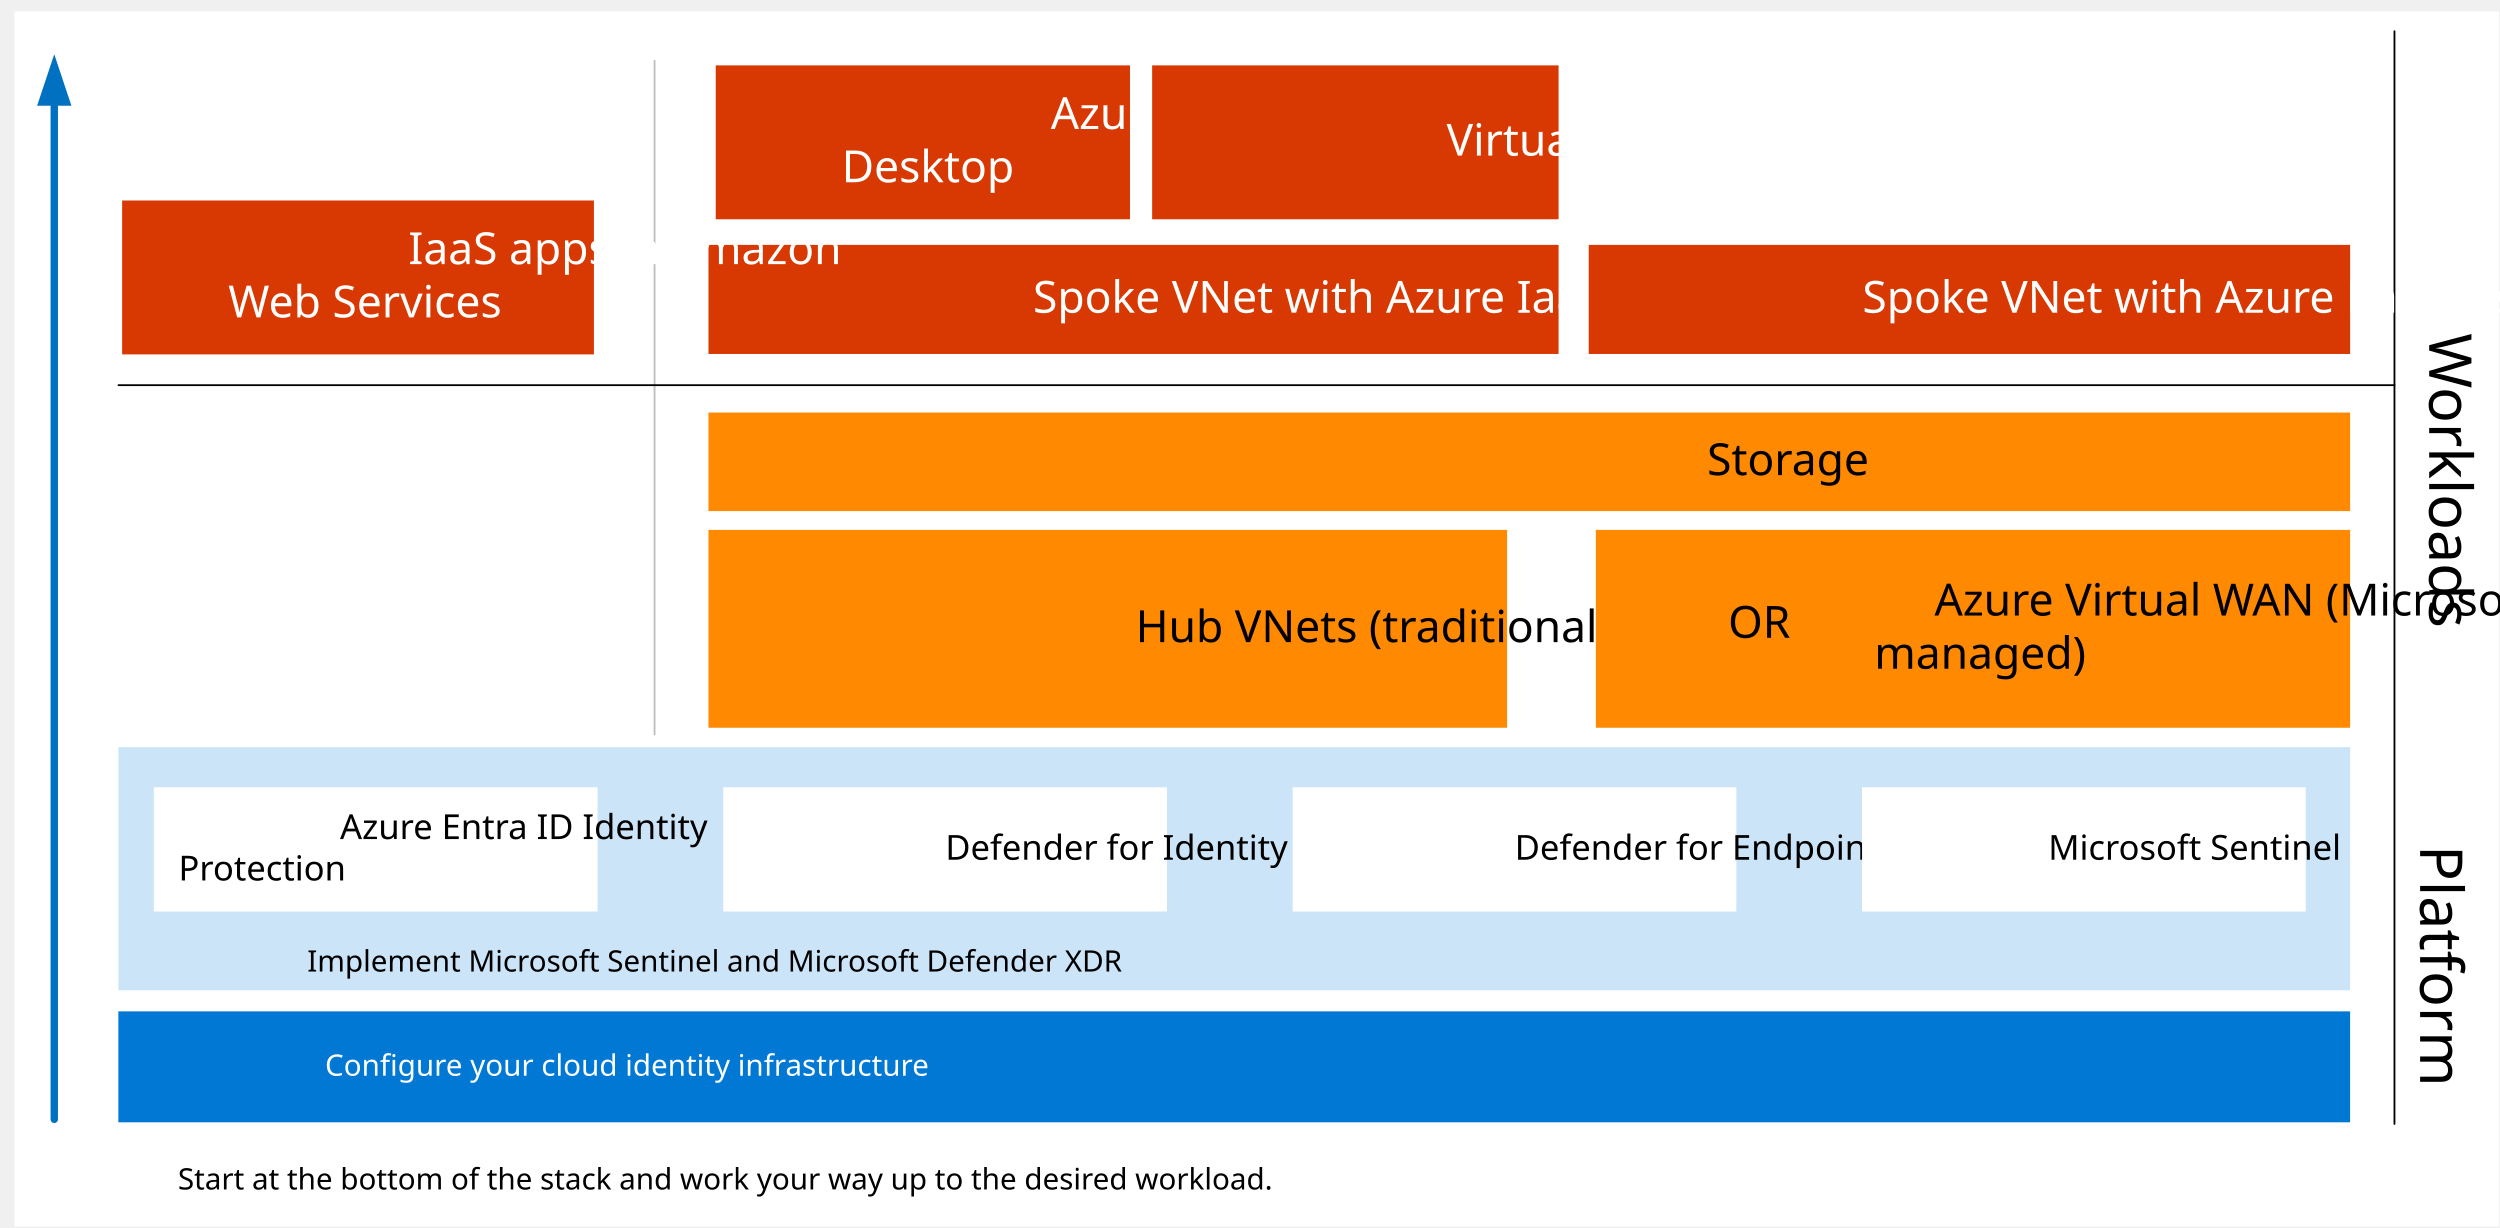
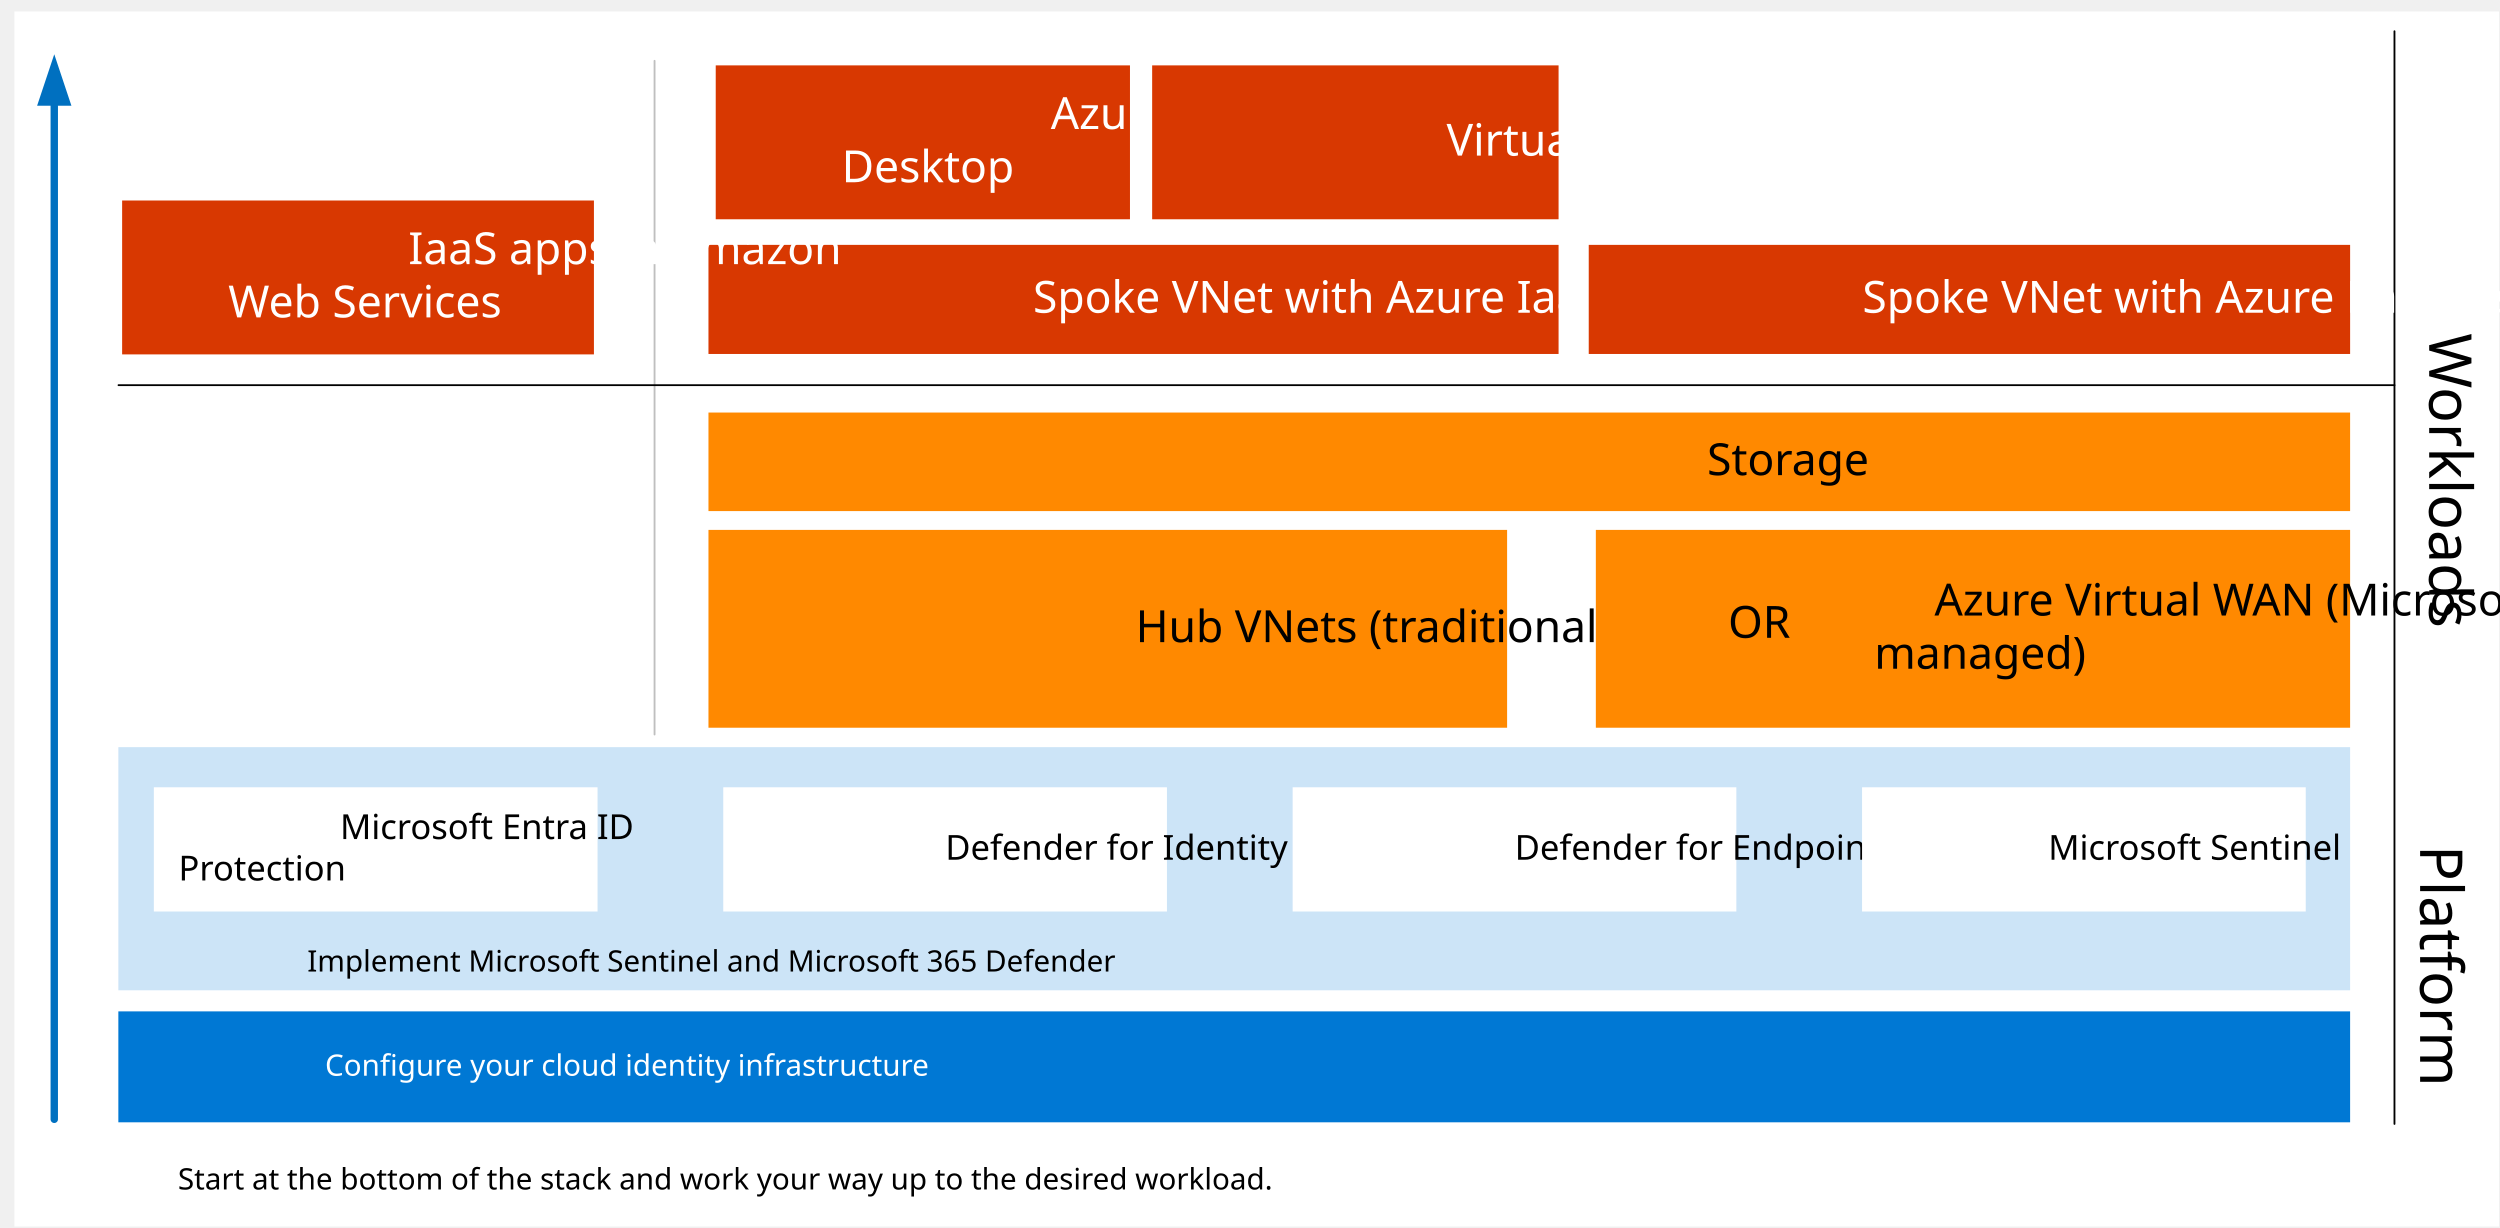
<svg xmlns="http://www.w3.org/2000/svg" xmlns:ns1="http://schemas.microsoft.com/visio/2003/SVGExtensions/" xmlns:xlink="http://www.w3.org/1999/xlink" width="14.086in" height="6.916in" viewBox="0 0 1014.22 497.968" xml:space="preserve" color-interpolation-filters="sRGB" class="st19">
  <ns1:documentProperties ns1:langID="1033" ns1:viewMarkup="false">
    <ns1:userDefs>
      <ns1:ud ns1:nameU="msvConvertTheme" />
    </ns1:userDefs>
  </ns1:documentProperties>
  <style type="text/css">
	
		.st1 {fill:#ffffff;stroke:none;stroke-linecap:round;stroke-linejoin:round;stroke-width:0.75}
		.st2 {stroke:#bfbfbf;stroke-linecap:round;stroke-linejoin:round;stroke-width:0.75}
		.st3 {stroke:#000000;stroke-linecap:round;stroke-linejoin:round;stroke-width:0.75}
		.st4 {fill:#0078d4;stroke:none;stroke-linecap:round;stroke-linejoin:round;stroke-width:0.24}
		.st5 {fill:#ffffff;font-family:Segoe UI Semibold;font-size:1em}
		.st6 {fill:#cce4f7;stroke:none;stroke-linecap:round;stroke-linejoin:round;stroke-width:0.24}
		.st7 {fill:#000000;font-family:Segoe UI;font-size:1em}
		.st8 {fill:#ffffff;stroke:none;stroke-linecap:round;stroke-linejoin:round;stroke-width:0.24}
		.st9 {fill:#000000;font-family:Segoe UI;font-size:1.167em}
		.st10 {fill:#ff8900;stroke:none;stroke-linecap:round;stroke-linejoin:round;stroke-width:0.75}
		.st11 {fill:#000000;font-family:Segoe UI;font-size:1.5em}
		.st12 {fill:#d83801;stroke:none;stroke-linecap:round;stroke-linejoin:round;stroke-width:0.75}
		.st13 {fill:#ffffff;font-family:Segoe UI;font-size:1.5em}
		.st14 {font-size:1em}
		.st15 {fill:none;stroke:none;stroke-linecap:round;stroke-linejoin:round;stroke-width:0.75}
		.st16 {fill:#000000;font-family:Segoe UI Semibold;font-size:2em}
		.st17 {marker-end:url(#mrkr13-62);stroke:#0070c0;stroke-linecap:round;stroke-linejoin:round;stroke-width:3}
		.st18 {fill:#0070c0;fill-opacity:1;stroke:#0070c0;stroke-opacity:1;stroke-width:0.431}
		.st19 {fill:none;fill-rule:evenodd;font-size:12px;overflow:visible;stroke-linecap:square;stroke-miterlimit:3}
	
	</style>
  <defs id="Markers">
    <g id="lend13">
      <path d="M 3 1 L 0 0 L 3 -1 L 3 1 " style="stroke:none" />
    </g>
    <marker id="mrkr13-62" class="st18" ns1:arrowType="13" ns1:arrowSize="4" ns1:setback="6.96" refX="-6.96" orient="auto" markerUnits="strokeWidth" overflow="visible">
      <use xlink:href="#lend13" transform="scale(-2.32,-2.32) " />
    </marker>
  </defs>
  <g ns1:mID="0" ns1:index="1" ns1:groupContext="foregroundPage">
    <ns1:userDefs>
      <ns1:ud ns1:nameU="visNavType" ns1:val="VT0(1):26" />
    </ns1:userDefs>
    <ns1:pageProperties ns1:drawingScale="1" ns1:pageScale="1" ns1:drawingUnits="19" ns1:shadowOffsetX="8.50394" ns1:shadowOffsetY="-8.50394" />
    <g id="shape1182-1" ns1:mID="1182" ns1:groupContext="shape" transform="translate(5.84256,-0.375)">
      <ns1:userDefs>
        <ns1:ud ns1:nameU="visNavOrder" ns1:val="VT0(153000):26" />
      </ns1:userDefs>
      <rect x="0" y="5.023" width="1008" height="492.945" class="st1" />
    </g>
    <g id="shape2078-3" ns1:mID="2078" ns1:groupContext="shape" transform="translate(763.512,24.6761) rotate(90)">
      <ns1:userDefs>
        <ns1:ud ns1:nameU="visNavOrder" ns1:val="VT0(114000):26" />
      </ns1:userDefs>
      <path d="M0 497.97 L273.31 497.97" class="st2" />
    </g>
    <g id="shape2079-6" ns1:mID="2079" ns1:groupContext="shape" transform="translate(1469.38,12.6761) rotate(90)">
      <ns1:userDefs>
        <ns1:ud ns1:nameU="visNavOrder" ns1:val="VT0(115000):26" />
      </ns1:userDefs>
      <path d="M0 497.97 L443.29 497.97" class="st3" />
    </g>
    <a xlink:href="https://aka.ms/zero-trust-m365-identity">
      <g id="shape2080-9" ns1:mID="2080" ns1:groupContext="shape" transform="translate(48.0095,-42.6595)">
        <ns1:userDefs>
          <ns1:ud ns1:nameU="visVersion" ns1:val="VT0(15):26" />
          <ns1:ud ns1:nameU="visNavOrder" ns1:val="VT0(86000):26" />
        </ns1:userDefs>
        <ns1:textBlock ns1:margins="rect(4,4,4,8)" />
        <ns1:textRect cx="452.702" cy="475.468" width="905.41" height="45" />
        <rect x="0" y="452.968" width="905.405" height="45" class="st4" />
        <text x="15.2" y="479.07" class="st5" ns1:langID="1033">
          <ns1:paragraph ns1:indentLeft="7.2" />
          <ns1:tabList />Configure your cloud identity infrastructure</text>
      </g>
    </a>
    <a xlink:href="https://learn.microsoft.com/security/operations/siem-xdr-overview">
      <g id="shape2082-12" ns1:mID="2082" ns1:groupContext="shape" transform="translate(48.0095,-96.2158)">
        <ns1:userDefs>
          <ns1:ud ns1:nameU="visVersion" ns1:val="VT0(15):26" />
          <ns1:ud ns1:nameU="visNavOrder" ns1:val="VT0(88000):26" />
        </ns1:userDefs>
        <ns1:textBlock ns1:margins="rect(4,4,4,8)" ns1:verticalAlign="2" />
        <ns1:textRect cx="452.702" cy="448.646" width="905.41" height="98.644" />
        <rect x="0" y="399.324" width="905.405" height="98.644" class="st6" />
        <text x="8" y="490.37" class="st7" ns1:langID="1033">
          <ns1:paragraph />
-           <ns1:tabList />Implement Microsoft Sentinel and Microsoft Defender XDR</text>
+           <ns1:tabList />Implement Microsoft Sentinel and Microsoft 365 Defender</text>
      </g>
    </a>
    <a xlink:href="https://aka.ms/zero-trust-m365-defender">
      <g id="shape2083-15" ns1:mID="2083" ns1:groupContext="shape" transform="translate(293.414,-128.175)">
        <ns1:userDefs>
          <ns1:ud ns1:nameU="visVersion" ns1:val="VT0(15):26" />
          <ns1:ud ns1:nameU="visNavOrder" ns1:val="VT0(89000):26" />
        </ns1:userDefs>
        <ns1:textBlock ns1:margins="rect(10,10,10,10)" />
        <ns1:textRect cx="90" cy="472.768" width="180.01" height="50.4" />
        <rect x="0" y="447.568" width="180" height="50.4" class="st8" />
        <text x="10" y="476.97" class="st9" ns1:langID="1033">
          <ns1:paragraph />
          <ns1:tabList />Defender for Identity</text>
      </g>
    </a>
    <a xlink:href="https://aka.ms/zero-trust-m365-defender">
      <g id="shape2084-18" ns1:mID="2084" ns1:groupContext="shape" transform="translate(524.414,-128.175)">
        <ns1:userDefs>
          <ns1:ud ns1:nameU="visVersion" ns1:val="VT0(15):26" />
          <ns1:ud ns1:nameU="visNavOrder" ns1:val="VT0(90000):26" />
        </ns1:userDefs>
        <ns1:textBlock ns1:margins="rect(10,10,10,10)" />
        <ns1:textRect cx="90" cy="472.768" width="180.01" height="50.4" />
        <rect x="0" y="447.568" width="180" height="50.4" class="st8" />
        <text x="10" y="476.97" class="st9" ns1:langID="1033">
          <ns1:paragraph />
          <ns1:tabList />Defender for Endpoint</text>
      </g>
    </a>
    <a xlink:href="https://learn.microsoft.com/security/zero-trust/azure-infrastructure-networking">
      <g id="shape2102-21" ns1:mID="2102" ns1:groupContext="shape" transform="translate(287.414,-202.736)">
        <ns1:userDefs>
          <ns1:ud ns1:nameU="visNavOrder" ns1:val="VT0(108000):26" />
        </ns1:userDefs>
        <ns1:textBlock ns1:margins="rect(4,4,4,4)" />
        <ns1:textRect cx="162" cy="457.839" width="324.01" height="80.258" />
        <rect x="0" y="417.71" width="324" height="80.258" class="st10" />
        <text x="70.37" y="463.24" class="st11" ns1:langID="1033">
          <ns1:paragraph ns1:horizAlign="1" ns1:bulletSize="0.166667" />
          <ns1:tabList />Hub VNets (traditional)</text>
      </g>
    </a>
    <a xlink:href="https://learn.microsoft.com/security/zero-trust/azure-infrastructure-iaas">
      <g id="shape2103-24" ns1:mID="2103" ns1:groupContext="shape" transform="translate(287.414,-354.367)">
        <ns1:userDefs>
          <ns1:ud ns1:nameU="visNavOrder" ns1:val="VT0(109000):26" />
        </ns1:userDefs>
        <ns1:textBlock ns1:margins="rect(4,4,4,4)" />
        <ns1:textRect cx="172.44" cy="475.839" width="344.89" height="44.258" />
        <rect x="0" y="453.71" width="344.881" height="44.258" class="st12" />
        <text x="28.72" y="481.24" class="st13" ns1:langID="1033">
          <ns1:paragraph ns1:horizAlign="1" ns1:bulletSize="0.166667" />
          <ns1:tabList />Spoke VNet with Azure IaaS services</text>
      </g>
    </a>
    <a xlink:href="https://learn.microsoft.com/security/zero-trust/azure-infrastructure-storage">
      <g id="shape2104-27" ns1:mID="2104" ns1:groupContext="shape" transform="translate(287.414,-290.625)">
        <ns1:userDefs>
          <ns1:ud ns1:nameU="visNavOrder" ns1:val="VT0(110000):26" />
        </ns1:userDefs>
        <ns1:textBlock ns1:margins="rect(4,4,4,4)" />
        <ns1:textRect cx="333" cy="477.979" width="666.01" height="39.978" />
        <rect x="0" y="457.99" width="666" height="39.978" class="st10" />
        <text x="302.18" y="483.38" class="st11" ns1:langID="1033">
          <ns1:paragraph ns1:horizAlign="1" ns1:bulletSize="0.166667" />
          <ns1:tabList />Storage</text>
      </g>
    </a>
    <a xlink:href="https://learn.microsoft.com/security/zero-trust/azure-infrastructure-avd">
      <g id="shape2105-30" ns1:mID="2105" ns1:groupContext="shape" transform="translate(290.362,-409.012)">
        <ns1:userDefs>
          <ns1:ud ns1:nameU="visNavOrder" ns1:val="VT0(111000):26" />
        </ns1:userDefs>
        <ns1:textBlock ns1:margins="rect(4,4,4,4)" />
        <ns1:textRect cx="84.026" cy="466.752" width="168.06" height="62.432" />
        <rect x="0" y="435.535" width="168.052" height="62.432" class="st12" />
        <text x="32.96" y="461.35" class="st13" ns1:langID="1033">
          <ns1:paragraph ns1:horizAlign="1" ns1:bulletSize="0.166667" />
          <ns1:tabList />Azure Virtual <tspan x="51.1" dy="1.2em" class="st14">Desktop</tspan>
        </text>
      </g>
    </a>
    <a xlink:href="https://learn.microsoft.com/security/zero-trust/secure-iaas-apps">
      <g id="shape2106-34" ns1:mID="2106" ns1:groupContext="shape" transform="translate(49.5446,-354.193)">
        <ns1:userDefs>
          <ns1:ud ns1:nameU="visNavOrder" ns1:val="VT0(112000):26" />
        </ns1:userDefs>
        <ns1:textBlock ns1:margins="rect(4,4,4,4)" />
        <ns1:textRect cx="95.701" cy="466.752" width="191.41" height="62.432" />
        <rect x="0" y="435.535" width="191.402" height="62.432" class="st12" />
        <text x="13.15" y="461.35" class="st13" ns1:langID="1033">
          <ns1:paragraph ns1:horizAlign="1" ns1:bulletSize="0.166667" />
          <ns1:tabList />IaaS apps in Amazon <tspan x="43.04" dy="1.2em" class="st14">Web Services</tspan>
        </text>
      </g>
    </a>
    <a xlink:href="https://learn.microsoft.com/security/zero-trust/azure-infrastructure-virtual-machines">
      <g id="shape2107-38" ns1:mID="2107" ns1:groupContext="shape" transform="translate(467.414,-409.012)">
        <ns1:userDefs>
          <ns1:ud ns1:nameU="visNavOrder" ns1:val="VT0(113000):26" />
        </ns1:userDefs>
        <ns1:textBlock ns1:margins="rect(4,4,4,4)" />
        <ns1:textRect cx="82.44" cy="466.752" width="164.89" height="62.432" />
        <rect x="0" y="435.535" width="164.881" height="62.432" class="st12" />
        <text x="16.47" y="472.15" class="st13" ns1:langID="1033">
          <ns1:paragraph ns1:horizAlign="1" ns1:bulletSize="0.166667" />
          <ns1:tabList />Virtual Machines</text>
      </g>
    </a>
    <g id="shape2108-41" ns1:mID="2108" ns1:groupContext="shape" transform="translate(48.0807,-341.714)">
      <ns1:userDefs>
        <ns1:ud ns1:nameU="visNavOrder" ns1:val="VT0(116000):26" />
      </ns1:userDefs>
      <path d="M0 497.97 L923.33 497.97" class="st3" />
    </g>
    <g id="shape2109-44" ns1:mID="2109" ns1:groupContext="shape" transform="translate(1476.03,16.5428) rotate(90)">
      <ns1:userDefs>
        <ns1:ud ns1:nameU="visNavOrder" ns1:val="VT0(117000):26" />
      </ns1:userDefs>
      <ns1:textBlock ns1:margins="rect(4,4,4,4)" ns1:verticalAlign="0" />
      <ns1:textRect cx="64.8" cy="481.452" width="129.6" height="33.032" />
      <rect x="0" y="464.936" width="129.6" height="33.032" class="st15" />
      <text x="6.34" y="490.54" class="st16" ns1:langID="1033">
        <ns1:paragraph ns1:horizAlign="1" />
        <ns1:tabList />Workloads</text>
    </g>
    <g id="shape2110-47" ns1:mID="2110" ns1:groupContext="shape" transform="translate(1476.03,212.855) rotate(90)">
      <ns1:userDefs>
        <ns1:ud ns1:nameU="visNavOrder" ns1:val="VT0(118000):26" />
      </ns1:userDefs>
      <ns1:textBlock ns1:margins="rect(4,4,4,4)" ns1:verticalAlign="0" />
      <ns1:textRect cx="64.8" cy="483.294" width="129.6" height="29.348" />
      <rect x="0" y="468.62" width="129.6" height="29.348" class="st15" />
      <text x="17.68" y="494.22" class="st16" ns1:langID="1033">
        <ns1:paragraph ns1:horizAlign="1" />
        <ns1:tabList />Platform</text>
    </g>
    <g id="shape2111-50" ns1:mID="2111" ns1:groupContext="shape" transform="translate(62.414,-128.175)">
      <ns1:userDefs>
        <ns1:ud ns1:nameU="visVersion" ns1:val="VT0(15):26" />
        <ns1:ud ns1:nameU="visNavOrder" ns1:val="VT0(119000):26" />
      </ns1:userDefs>
      <ns1:textBlock ns1:margins="rect(10,10,10,10)" />
      <ns1:textRect cx="90" cy="472.768" width="180.01" height="50.4" />
      <rect x="0" y="447.568" width="180" height="50.4" class="st8" />
      <text x="10" y="468.57" class="st9" ns1:langID="1033">
        <ns1:paragraph />
-         <ns1:tabList />Azure Entra ID Identity <tspan x="10" dy="1.2em" class="st14">Protection</tspan>
+         <ns1:tabList />Microsoft Entra ID <tspan x="10" dy="1.2em" class="st14">Protection</tspan>
      </text>
    </g>
    <g id="shape2112-54" ns1:mID="2112" ns1:groupContext="shape" transform="translate(755.414,-128.175)">
      <ns1:userDefs>
        <ns1:ud ns1:nameU="visVersion" ns1:val="VT0(15):26" />
        <ns1:ud ns1:nameU="visNavOrder" ns1:val="VT0(120000):26" />
      </ns1:userDefs>
      <ns1:textBlock ns1:margins="rect(10,10,10,10)" />
      <ns1:textRect cx="90" cy="472.768" width="180.01" height="50.4" />
      <rect x="0" y="447.568" width="180" height="50.4" class="st8" />
      <text x="10" y="476.97" class="st9" ns1:langID="1033">
        <ns1:paragraph />
        <ns1:tabList />Microsoft Sentinel</text>
    </g>
    <g id="shape2113-57" ns1:mID="2113" ns1:groupContext="shape" transform="translate(-475.958,454.093) rotate(-90)">
      <ns1:userDefs>
        <ns1:ud ns1:nameU="visNavOrder" ns1:val="VT0(121000):26" />
      </ns1:userDefs>
      <path d="M0 497.97 L411.2 497.97" class="st17" />
    </g>
    <g id="shape1170-63" ns1:mID="1170" ns1:groupContext="shape" transform="translate(12.0095,-4.45832)">
      <ns1:userDefs>
        <ns1:ud ns1:nameU="visNavOrder" ns1:val="VT0(141000):26" />
      </ns1:userDefs>
      <ns1:textBlock ns1:margins="rect(4,4,4,4)" />
      <ns1:textRect cx="317.25" cy="483.405" width="634.5" height="29.125" />
      <rect x="0" y="468.843" width="634.5" height="29.125" class="st15" />
      <text x="4" y="487.01" class="st7" ns1:langID="1033">
        <ns1:paragraph />
        <ns1:tabList />Start at the bottom of the stack and work your way up to the desired workload.</text>
    </g>
    <a xlink:href="https://learn.microsoft.com/security/zero-trust/azure-virtual-wan">
      <g id="shape1179-66" ns1:mID="1179" ns1:groupContext="shape" transform="translate(647.414,-202.736)">
        <ns1:userDefs>
          <ns1:ud ns1:nameU="visNavOrder" ns1:val="VT0(150000):26" />
        </ns1:userDefs>
        <ns1:textBlock ns1:margins="rect(4,4,4,4)" />
        <ns1:textRect cx="153" cy="457.839" width="306" height="80.258" />
        <rect x="0" y="417.71" width="306" height="80.258" class="st10" />
        <text x="34.43" y="452.44" class="st11" ns1:langID="1033">
          <ns1:paragraph ns1:horizAlign="1" ns1:bulletSize="0.166667" />
          <ns1:tabList />Azure Virtual WAN (Microsoft-<tspan x="112.97" dy="1.2em" class="st14">managed)</tspan>
        </text>
      </g>
    </a>
    <g id="shape1180-70" ns1:mID="1180" ns1:groupContext="shape" transform="translate(601.628,-234.625)">
      <ns1:userDefs>
        <ns1:ud ns1:nameU="visNavOrder" ns1:val="VT0(151000):26" />
      </ns1:userDefs>
      <ns1:textBlock ns1:margins="rect(4,4,4,4)" />
      <ns1:textRect cx="27.393" cy="487.968" width="54.79" height="20" />
      <rect x="0" y="477.968" width="54.786" height="20" class="st15" />
      <text x="15.22" y="493.37" class="st11" ns1:langID="1033">
        <ns1:paragraph ns1:horizAlign="1" />
        <ns1:tabList />OR</text>
    </g>
    <a xlink:href="https://learn.microsoft.com/security/zero-trust/azure-infrastructure-iaas">
      <g id="shape1183-73" ns1:mID="1183" ns1:groupContext="shape" transform="translate(644.533,-354.367)">
        <ns1:userDefs>
          <ns1:ud ns1:nameU="visNavOrder" ns1:val="VT0(154000):26" />
        </ns1:userDefs>
        <ns1:textBlock ns1:margins="rect(4,4,4,4)" />
        <ns1:textRect cx="154.44" cy="475.839" width="308.89" height="44.258" />
        <rect x="0" y="453.71" width="308.881" height="44.258" class="st12" />
        <text x="8.07" y="481.24" class="st13" ns1:langID="1033">
          <ns1:paragraph ns1:horizAlign="1" ns1:bulletSize="0.166667" />
          <ns1:tabList />Spoke VNet with Azure PaaS services</text>
      </g>
    </a>
  </g>
</svg>
